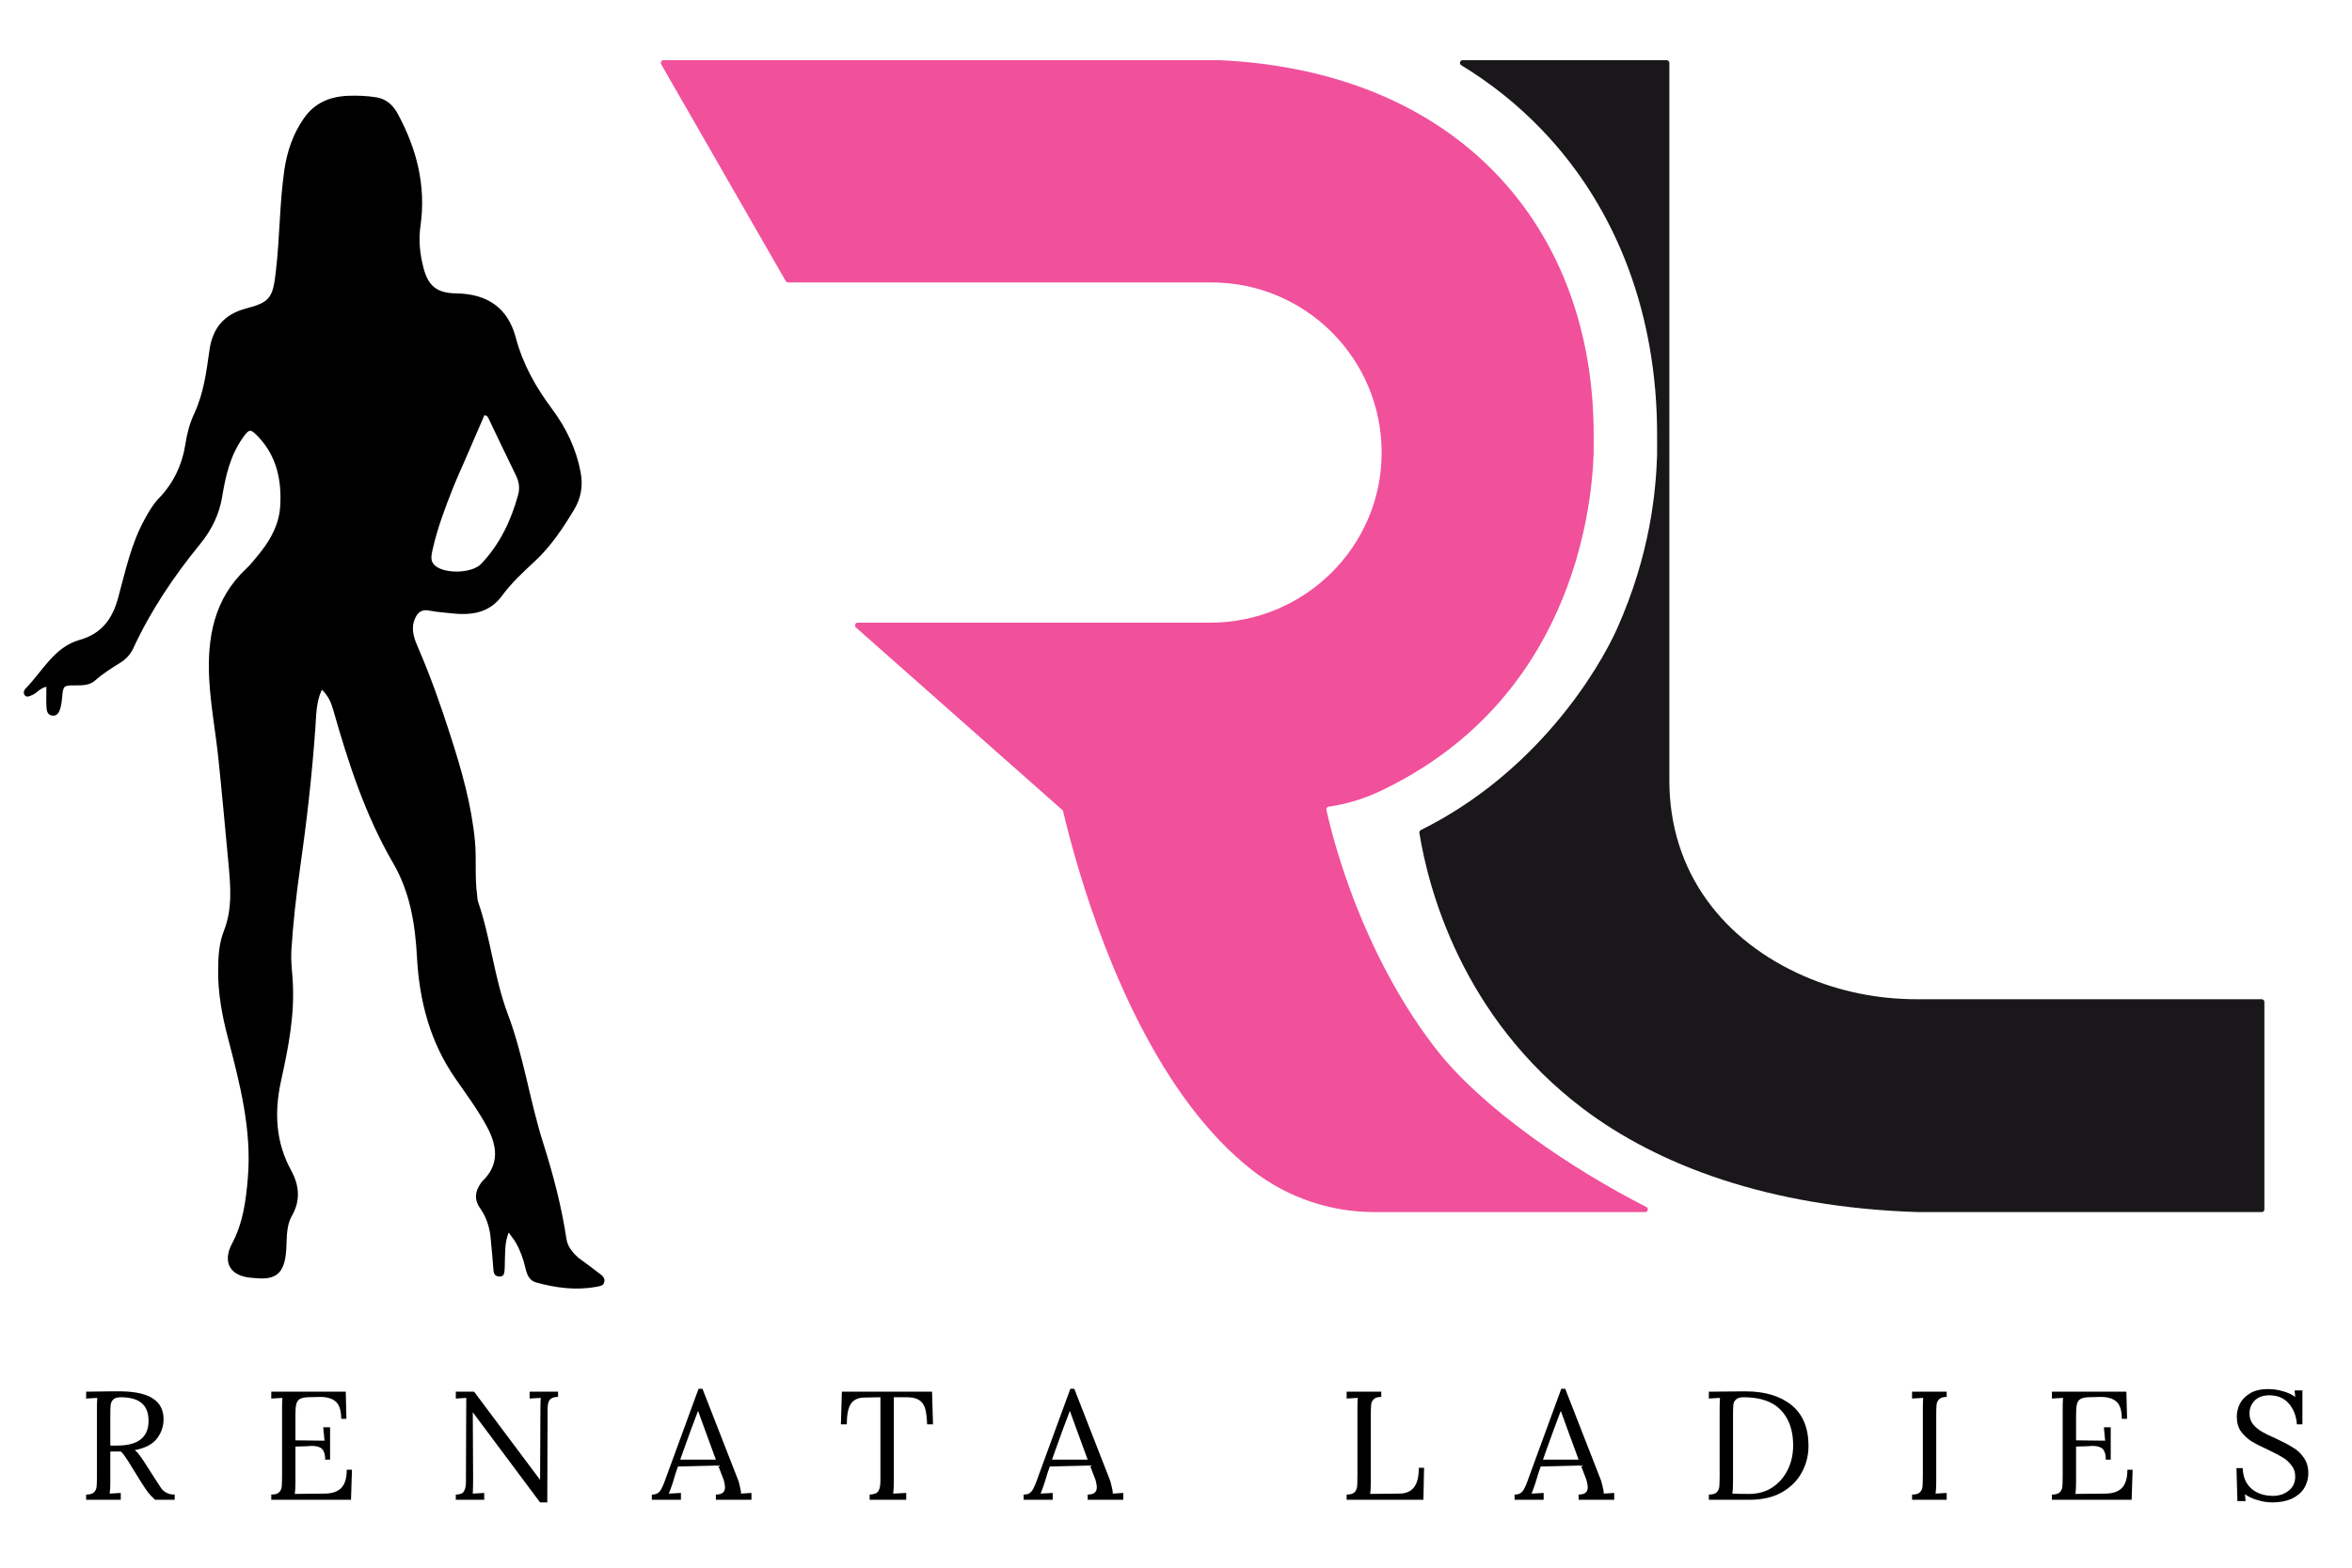
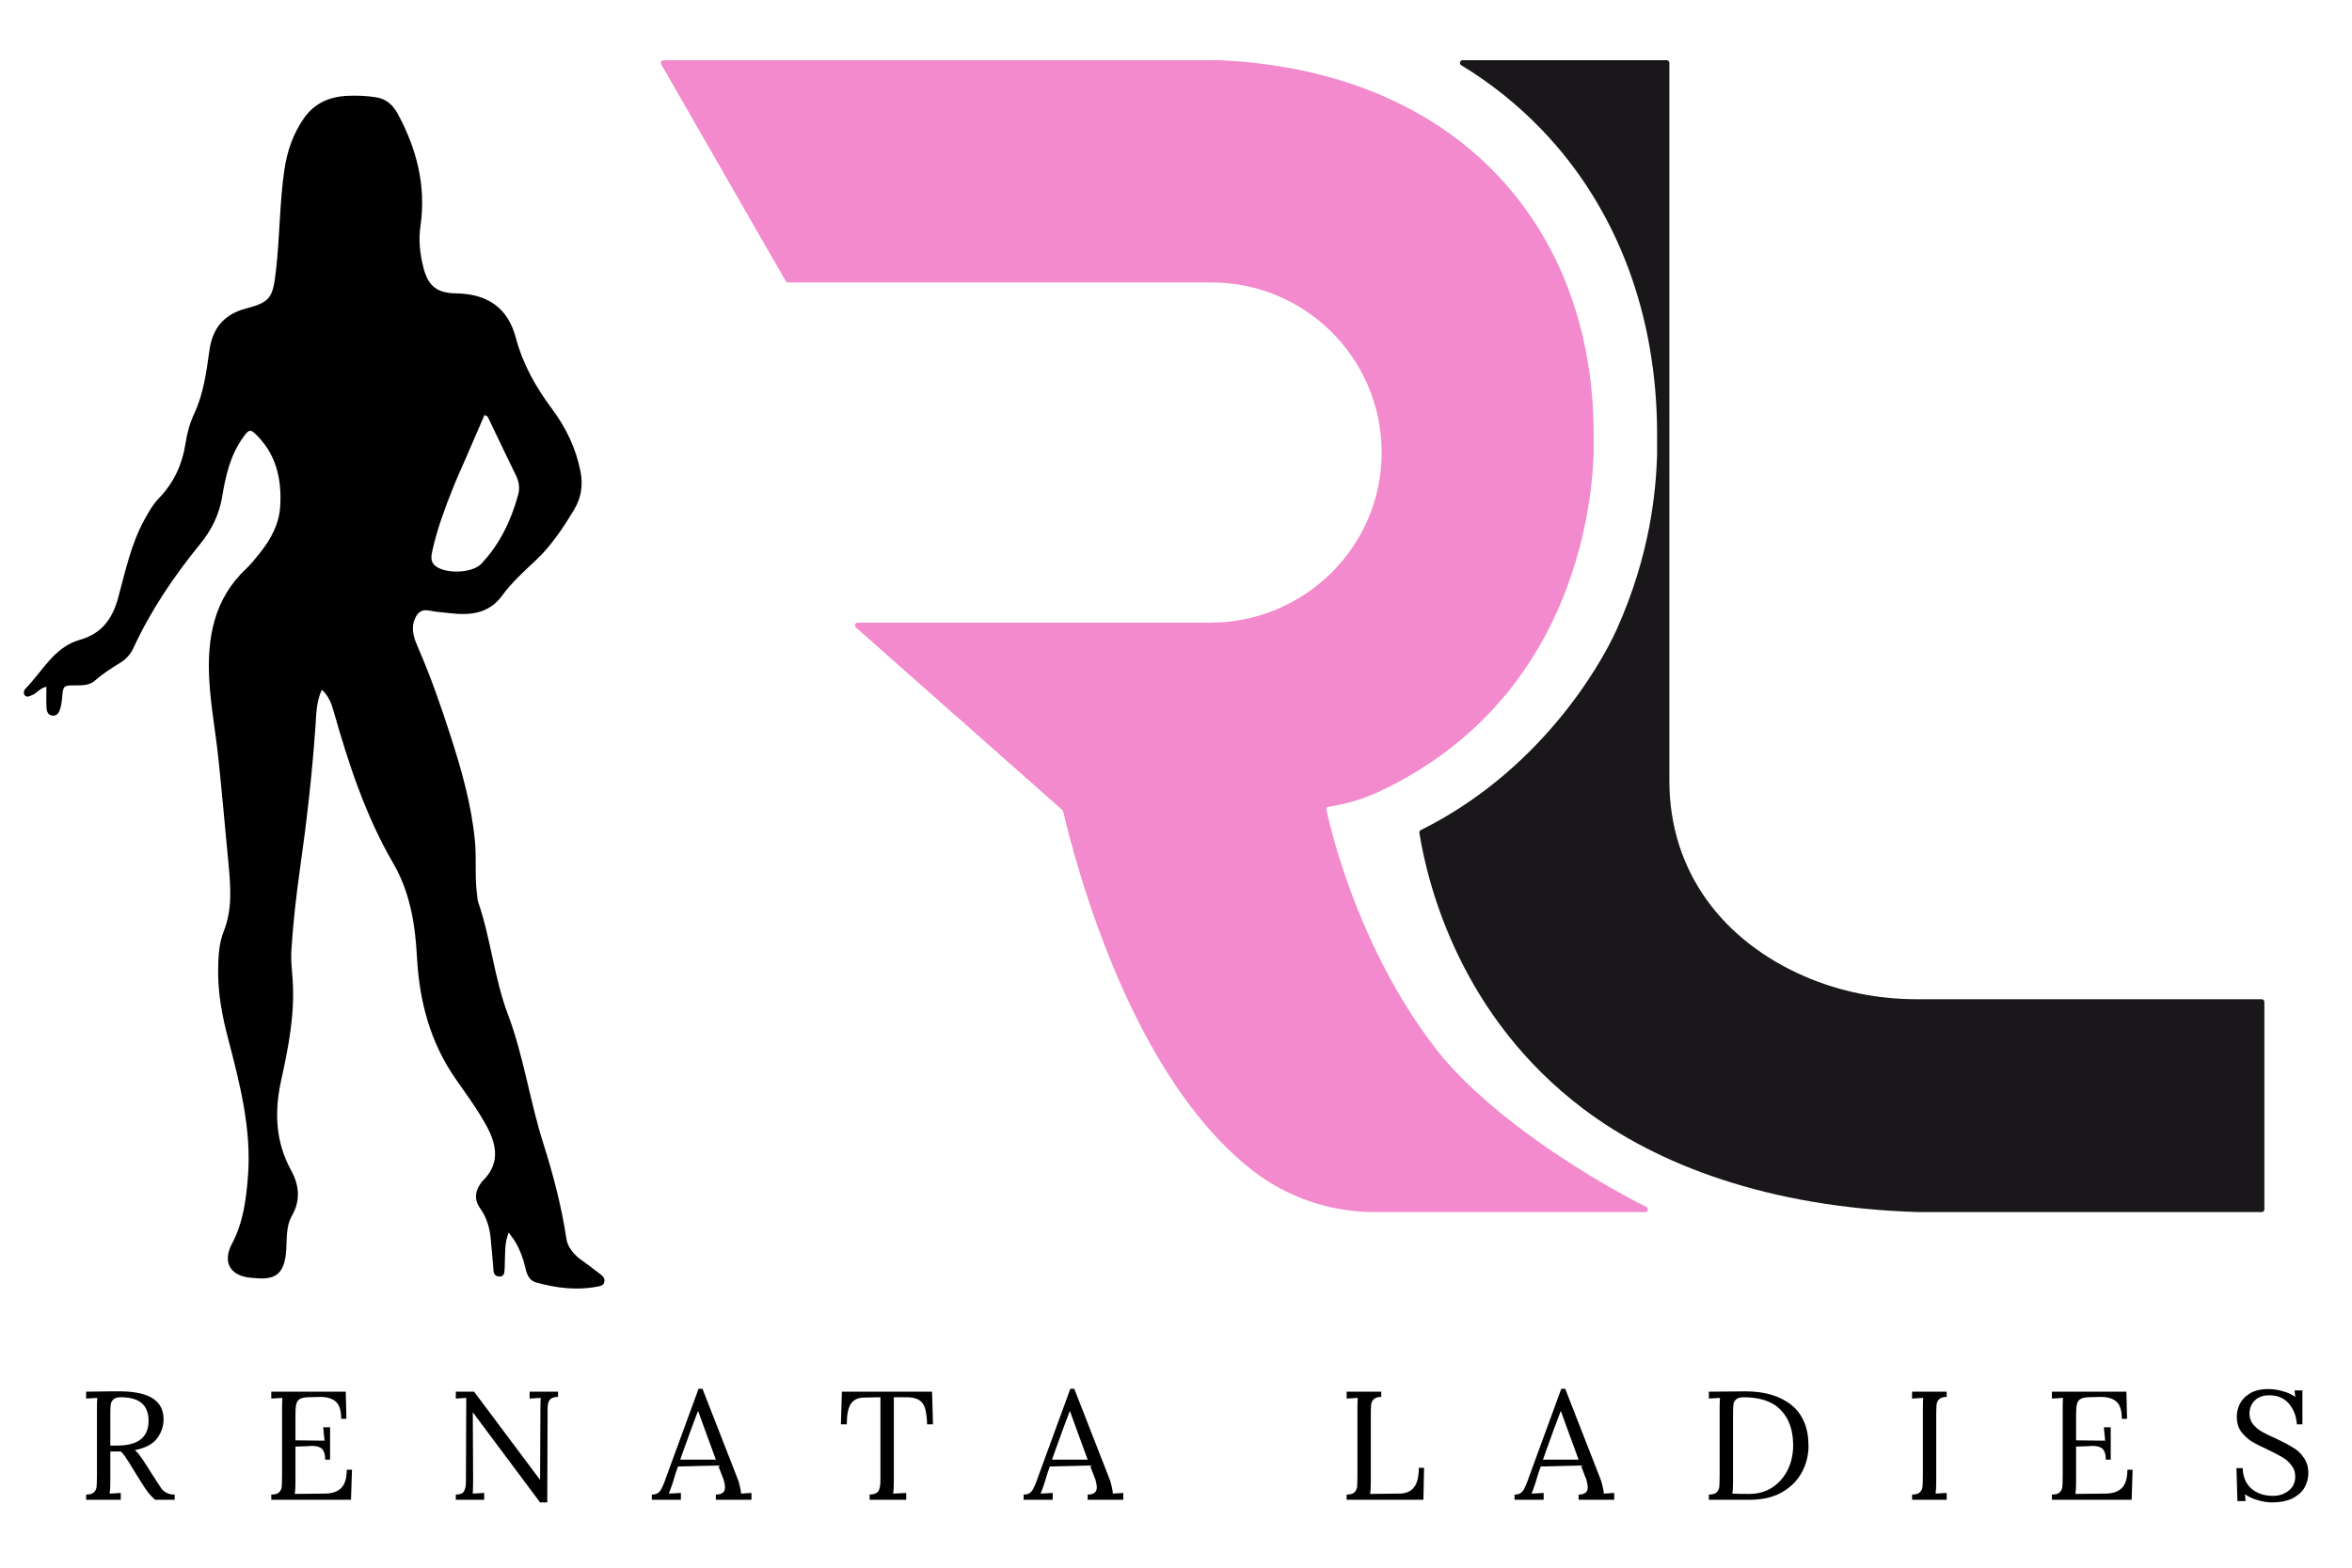
<svg xmlns="http://www.w3.org/2000/svg" width="150" zoomAndPan="magnify" viewBox="0 0 112.5 75" height="100" preserveAspectRatio="xMidYMid meet" version="1.0">
  <defs>
    <g />
    <clipPath id="9447f7d1ea">
      <path d="M 67.879 2.879 L 108.309 2.879 L 108.309 58 L 67.879 58 Z M 67.879 2.879 " clip-rule="nonzero" />
    </clipPath>
    <clipPath id="82d3719a28">
      <path d="M 108.309 47.934 L 108.309 57.859 C 108.309 57.93 108.254 57.988 108.18 57.988 L 91.777 57.988 C 84.551 57.77 79.25 55.703 75.73 53.047 C 69.902 48.645 68.312 42.461 67.891 39.848 C 67.883 39.793 67.91 39.738 67.961 39.711 C 73.527 36.949 76.465 32.043 77.348 30.074 C 78.953 26.477 79.203 23.477 79.262 21.781 L 79.262 20.785 C 79.262 17.957 78.797 15.277 77.883 12.828 C 76.945 10.32 75.559 8.098 73.758 6.219 C 72.613 5.023 71.32 3.988 69.895 3.121 C 69.781 3.051 69.832 2.879 69.961 2.879 L 79.715 2.879 C 79.789 2.879 79.848 2.938 79.848 3.008 L 79.848 37.336 C 79.848 41.734 82.434 45.02 86.309 46.707 C 88 47.441 89.832 47.805 91.68 47.805 L 108.18 47.805 C 108.254 47.805 108.309 47.863 108.309 47.934 " clip-rule="nonzero" />
    </clipPath>
    <clipPath id="6fff84aaa2">
      <path d="M 0.879 0.879 L 41.309 0.879 L 41.309 56 L 0.879 56 Z M 0.879 0.879 " clip-rule="nonzero" />
    </clipPath>
    <clipPath id="b9660db865">
      <path d="M 41.309 45.934 L 41.309 55.859 C 41.309 55.93 41.254 55.988 41.18 55.988 L 24.777 55.988 C 17.551 55.77 12.25 53.703 8.73 51.047 C 2.902 46.645 1.312 40.461 0.891 37.848 C 0.883 37.793 0.91 37.738 0.961 37.711 C 6.527 34.949 9.465 30.043 10.348 28.074 C 11.953 24.477 12.203 21.477 12.262 19.781 L 12.262 18.785 C 12.262 15.957 11.797 13.277 10.883 10.828 C 9.945 8.32 8.559 6.098 6.758 4.219 C 5.613 3.023 4.32 1.988 2.895 1.121 C 2.781 1.051 2.832 0.879 2.961 0.879 L 12.715 0.879 C 12.789 0.879 12.848 0.938 12.848 1.008 L 12.848 35.336 C 12.848 39.734 15.434 43.02 19.309 44.707 C 21 45.441 22.832 45.805 24.68 45.805 L 41.18 45.805 C 41.254 45.805 41.309 45.863 41.309 45.934 " clip-rule="nonzero" />
    </clipPath>
    <clipPath id="3cd63eb6ee">
      <rect x="0" width="42" y="0" height="56" />
    </clipPath>
    <clipPath id="6b12f62765">
      <path d="M 31.578 2.879 L 78.828 2.879 L 78.828 58 L 31.578 58 Z M 31.578 2.879 " clip-rule="nonzero" />
    </clipPath>
    <clipPath id="a6c5b6b921">
      <path d="M 78.688 57.988 L 65.746 57.988 C 63.629 57.988 61.566 57.289 59.895 55.984 C 55.488 52.547 52.902 45.922 51.637 41.723 C 51.266 40.504 51.012 39.492 50.852 38.816 C 50.848 38.793 50.832 38.77 50.812 38.75 L 40.941 30.02 C 40.852 29.938 40.906 29.789 41.027 29.789 L 57.887 29.789 C 62.383 29.789 66.074 26.172 66.086 21.676 C 66.094 19.418 65.18 17.371 63.703 15.895 C 62.227 14.422 60.195 13.512 57.945 13.512 L 37.695 13.512 C 37.648 13.512 37.605 13.484 37.582 13.445 L 31.625 3.074 C 31.578 2.988 31.641 2.879 31.738 2.879 L 58.32 2.879 C 69.77 3.402 76.227 10.895 76.227 20.785 L 76.227 21.684 C 76.133 24.547 75.098 33.531 66.035 37.84 C 65.246 38.215 64.41 38.469 63.551 38.594 C 63.477 38.605 63.426 38.676 63.445 38.75 C 63.621 39.543 63.863 40.434 64.172 41.383 C 65.062 44.137 66.52 47.387 68.66 50.152 C 70.871 53.016 75.188 55.938 78.746 57.742 C 78.871 57.805 78.824 57.988 78.688 57.988 " clip-rule="nonzero" />
    </clipPath>
    <clipPath id="9e91a0a3d8">
      <path d="M 0.578 0.879 L 47.828 0.879 L 47.828 56 L 0.578 56 Z M 0.578 0.879 " clip-rule="nonzero" />
    </clipPath>
    <clipPath id="5a6bf0dfc1">
      <path d="M 47.688 55.988 L 34.746 55.988 C 32.629 55.988 30.566 55.289 28.895 53.984 C 24.488 50.547 21.902 43.922 20.637 39.723 C 20.266 38.504 20.012 37.492 19.852 36.816 C 19.848 36.793 19.832 36.77 19.812 36.75 L 9.941 28.02 C 9.852 27.938 9.906 27.789 10.027 27.789 L 26.887 27.789 C 31.383 27.789 35.074 24.172 35.086 19.676 C 35.094 17.418 34.18 15.371 32.703 13.895 C 31.227 12.422 29.195 11.512 26.945 11.512 L 6.695 11.512 C 6.648 11.512 6.605 11.484 6.582 11.445 L 0.625 1.074 C 0.578 0.988 0.641 0.879 0.738 0.879 L 27.32 0.879 C 38.77 1.402 45.227 8.895 45.227 18.785 L 45.227 19.684 C 45.133 22.547 44.098 31.531 35.035 35.84 C 34.246 36.215 33.41 36.469 32.551 36.594 C 32.477 36.605 32.426 36.676 32.445 36.75 C 32.621 37.543 32.863 38.434 33.172 39.383 C 34.062 42.137 35.52 45.387 37.66 48.152 C 39.871 51.016 44.188 53.938 47.746 55.742 C 47.871 55.805 47.824 55.988 47.688 55.988 " clip-rule="nonzero" />
    </clipPath>
    <clipPath id="c662035361">
      <rect x="0" width="48" y="0" height="56" />
    </clipPath>
    <clipPath id="51acbc0516">
      <rect x="0" width="109" y="0" height="10" />
    </clipPath>
  </defs>
  <g clip-path="url(#9447f7d1ea)">
    <g clip-path="url(#82d3719a28)">
      <g transform="matrix(1, 0, 0, 1, 67, 2)">
        <g clip-path="url(#3cd63eb6ee)">
          <g clip-path="url(#6fff84aaa2)">
            <g clip-path="url(#b9660db865)">
              <path fill="#191719" d="M -35.543 0.727 L 41.465 0.727 L 41.465 56.141 L -35.543 56.141 Z M -35.543 0.727 " fill-opacity="1" fill-rule="nonzero" />
            </g>
          </g>
        </g>
      </g>
    </g>
  </g>
  <g clip-path="url(#6b12f62765)">
    <g clip-path="url(#a6c5b6b921)">
      <g transform="matrix(1, 0, 0, 1, 31, 2)">
        <g clip-path="url(#c662035361)">
          <g clip-path="url(#9e91a0a3d8)">
            <g clip-path="url(#5a6bf0dfc1)">
-               <path fill="#f1509b" d="M 0.457 0.727 L 77.465 0.727 L 77.465 56.141 L 0.457 56.141 Z M 0.457 0.727 " fill-opacity="1" fill-rule="nonzero" />
+               <path fill="#F28ACD" d="M 0.457 0.727 L 77.465 0.727 L 77.465 56.141 L 0.457 56.141 Z M 0.457 0.727 " fill-opacity="1" fill-rule="nonzero" />
            </g>
          </g>
        </g>
      </g>
    </g>
  </g>
  <path fill="#000000" d="M 27.652 60.164 C 28.012 60.43 28.352 60.672 28.68 60.93 C 28.812 61.027 28.957 61.148 28.902 61.344 C 28.852 61.523 28.672 61.535 28.527 61.562 C 27.551 61.742 26.594 61.617 25.648 61.355 C 25.301 61.262 25.199 60.957 25.129 60.652 C 25.031 60.23 24.887 59.824 24.668 59.445 C 24.582 59.293 24.465 59.156 24.332 58.965 C 24.137 59.449 24.168 59.895 24.148 60.332 C 24.145 60.488 24.145 60.641 24.133 60.793 C 24.121 60.941 24.078 61.078 23.891 61.07 C 23.711 61.066 23.621 60.973 23.605 60.785 C 23.562 60.242 23.516 59.699 23.461 59.16 C 23.406 58.664 23.246 58.199 22.961 57.797 C 22.664 57.371 22.73 56.988 23.004 56.598 C 23.027 56.566 23.051 56.527 23.082 56.5 C 23.91 55.695 23.777 54.809 23.289 53.898 C 22.859 53.098 22.316 52.367 21.801 51.625 C 20.578 49.875 20.059 47.902 19.945 45.805 C 19.863 44.223 19.613 42.684 18.809 41.301 C 17.477 39.012 16.668 36.523 15.949 33.996 C 15.848 33.637 15.711 33.289 15.395 32.996 C 15.109 33.609 15.129 34.246 15.082 34.859 C 14.922 37.09 14.672 39.305 14.355 41.516 C 14.168 42.84 14.016 44.172 13.934 45.512 C 13.91 45.953 13.965 46.402 13.996 46.848 C 14.113 48.5 13.797 50.105 13.445 51.699 C 13.117 53.199 13.176 54.629 13.93 56.004 C 14.309 56.695 14.387 57.422 13.965 58.16 C 13.641 58.727 13.746 59.387 13.672 60.008 C 13.566 60.902 13.191 61.23 12.289 61.152 C 12.207 61.145 12.121 61.141 12.039 61.133 C 11.016 61.059 10.621 60.398 11.098 59.496 C 11.625 58.508 11.766 57.434 11.855 56.348 C 12.047 54.051 11.477 51.859 10.906 49.668 C 10.625 48.602 10.422 47.52 10.434 46.406 C 10.438 45.77 10.473 45.133 10.703 44.551 C 11.129 43.477 11.027 42.387 10.926 41.285 C 10.766 39.605 10.617 37.922 10.441 36.242 C 10.309 34.996 10.074 33.754 10.008 32.504 C 9.902 30.523 10.23 28.656 11.773 27.211 C 12.023 26.973 12.238 26.695 12.457 26.422 C 12.969 25.777 13.352 25.055 13.402 24.223 C 13.48 22.988 13.238 21.828 12.352 20.895 C 11.969 20.496 11.918 20.516 11.609 20.953 C 11.008 21.801 10.789 22.781 10.625 23.773 C 10.48 24.633 10.117 25.359 9.578 26.02 C 8.324 27.559 7.215 29.195 6.379 31.008 C 6.242 31.305 6.027 31.539 5.746 31.711 C 5.332 31.969 4.922 32.223 4.555 32.551 C 4.301 32.777 3.977 32.793 3.652 32.789 C 3.02 32.785 3.023 32.789 2.969 33.402 C 2.953 33.57 2.93 33.738 2.883 33.898 C 2.828 34.074 2.742 34.254 2.52 34.238 C 2.285 34.223 2.234 34.027 2.223 33.844 C 2.207 33.527 2.219 33.211 2.219 32.855 C 1.895 32.922 1.758 33.176 1.527 33.258 C 1.414 33.301 1.285 33.387 1.184 33.262 C 1.102 33.16 1.145 33.023 1.215 32.949 C 2.035 32.121 2.582 30.961 3.809 30.613 C 4.852 30.32 5.367 29.629 5.648 28.613 C 5.996 27.336 6.266 26.027 6.914 24.852 C 7.109 24.496 7.309 24.141 7.59 23.848 C 8.316 23.102 8.723 22.207 8.879 21.184 C 8.953 20.699 9.086 20.227 9.293 19.781 C 9.742 18.82 9.875 17.777 10.02 16.742 C 10.172 15.688 10.727 15.031 11.77 14.758 C 12.934 14.457 13.051 14.23 13.195 12.98 C 13.387 11.359 13.367 9.723 13.605 8.105 C 13.738 7.223 14.02 6.402 14.531 5.664 C 15.055 4.91 15.797 4.613 16.676 4.582 C 17.121 4.566 17.566 4.586 18.004 4.656 C 18.48 4.734 18.801 5.031 19.023 5.441 C 19.93 7.117 20.387 8.883 20.113 10.801 C 20.012 11.488 20.086 12.168 20.262 12.836 C 20.492 13.703 20.918 14.02 21.812 14.035 C 23.309 14.059 24.293 14.715 24.676 16.168 C 25.016 17.445 25.633 18.527 26.406 19.566 C 27.078 20.469 27.562 21.469 27.773 22.594 C 27.891 23.227 27.797 23.82 27.469 24.367 C 26.93 25.266 26.352 26.137 25.578 26.855 C 25.027 27.367 24.469 27.879 24.023 28.488 C 23.379 29.371 22.488 29.445 21.527 29.336 C 21.195 29.297 20.863 29.277 20.535 29.211 C 20.156 29.133 19.957 29.316 19.832 29.637 C 19.633 30.141 19.832 30.605 20.027 31.051 C 20.602 32.383 21.082 33.75 21.527 35.133 C 22.07 36.809 22.555 38.496 22.719 40.258 C 22.797 41.105 22.703 41.961 22.82 42.809 C 22.836 42.918 22.832 43.035 22.867 43.141 C 23.48 44.906 23.633 46.785 24.301 48.547 C 25.051 50.543 25.344 52.684 25.992 54.719 C 26.465 56.207 26.859 57.719 27.094 59.27 C 27.148 59.633 27.371 59.902 27.652 60.164 M 22.297 21.883 C 22.086 22.371 21.863 22.852 21.668 23.344 C 21.285 24.305 20.922 25.273 20.695 26.281 C 20.641 26.539 20.559 26.816 20.781 27.035 C 21.238 27.473 22.574 27.438 23.016 26.977 C 23.902 26.043 24.438 24.922 24.777 23.695 C 24.875 23.348 24.828 23.043 24.672 22.73 C 24.234 21.84 23.812 20.945 23.383 20.051 C 23.348 19.977 23.328 19.891 23.172 19.859 C 22.891 20.508 22.605 21.168 22.297 21.883 Z M 22.297 21.883 " fill-opacity="1" fill-rule="nonzero" />
  <g transform="matrix(1, 0, 0, 1, 3, 64)">
    <g clip-path="url(#51acbc0516)">
      <g fill="#000000" fill-opacity="1">
        <g transform="translate(0.714576, 7.751995)">
          <g>
            <path d="M 0.406 -0.25 C 0.582 -0.25 0.707 -0.285 0.781 -0.359 C 0.852 -0.43 0.895 -0.52 0.906 -0.625 C 0.914 -0.727 0.922 -0.906 0.922 -1.156 L 0.922 -4.344 C 0.922 -4.551 0.926 -4.727 0.938 -4.875 L 0.406 -4.844 L 0.406 -5.172 C 0.914 -5.18 1.301 -5.188 1.562 -5.188 C 1.801 -5.188 1.977 -5.188 2.094 -5.188 C 2.789 -5.176 3.301 -5.055 3.625 -4.828 C 3.945 -4.609 4.109 -4.285 4.109 -3.859 C 4.109 -3.516 4.004 -3.207 3.797 -2.938 C 3.598 -2.664 3.242 -2.477 2.734 -2.375 C 2.816 -2.312 2.891 -2.234 2.953 -2.141 C 3.023 -2.055 3.117 -1.922 3.234 -1.734 L 3.734 -0.953 C 3.848 -0.773 3.938 -0.641 4 -0.547 C 4.07 -0.453 4.16 -0.379 4.266 -0.328 C 4.367 -0.273 4.492 -0.25 4.641 -0.25 L 4.641 0 L 3.703 0 C 3.578 -0.113 3.469 -0.227 3.375 -0.344 C 3.281 -0.469 3.172 -0.629 3.047 -0.828 L 2.562 -1.609 L 2.469 -1.766 C 2.383 -1.898 2.312 -2.008 2.25 -2.094 C 2.195 -2.176 2.133 -2.25 2.062 -2.312 C 2.02 -2.312 1.953 -2.312 1.859 -2.312 C 1.723 -2.312 1.625 -2.312 1.562 -2.312 L 1.562 -0.875 C 1.562 -0.613 1.551 -0.422 1.531 -0.297 L 2.062 -0.328 L 2.062 0 L 0.406 0 Z M 1.891 -2.594 C 2.891 -2.594 3.391 -2.988 3.391 -3.781 C 3.391 -4.156 3.281 -4.438 3.062 -4.625 C 2.844 -4.812 2.508 -4.906 2.062 -4.906 C 1.895 -4.906 1.773 -4.867 1.703 -4.797 C 1.629 -4.723 1.586 -4.633 1.578 -4.531 C 1.566 -4.438 1.562 -4.266 1.562 -4.016 L 1.562 -2.594 C 1.707 -2.594 1.816 -2.594 1.891 -2.594 Z M 1.891 -2.594 " />
          </g>
        </g>
      </g>
      <g fill="#000000" fill-opacity="1">
        <g transform="translate(9.569454, 7.751995)">
          <g>
            <path d="M 0.406 -0.25 C 0.582 -0.25 0.707 -0.285 0.781 -0.359 C 0.852 -0.43 0.895 -0.52 0.906 -0.625 C 0.914 -0.727 0.922 -0.906 0.922 -1.156 L 0.922 -4.344 C 0.922 -4.551 0.926 -4.727 0.938 -4.875 L 0.406 -4.844 L 0.406 -5.172 L 3.969 -5.172 L 4 -3.875 L 3.75 -3.875 C 3.75 -4.281 3.66 -4.555 3.484 -4.703 C 3.316 -4.848 3.07 -4.922 2.75 -4.922 L 2.125 -4.906 C 1.945 -4.895 1.816 -4.859 1.734 -4.797 C 1.66 -4.734 1.613 -4.645 1.594 -4.531 C 1.57 -4.426 1.562 -4.254 1.562 -4.016 L 1.562 -2.844 L 2.953 -2.828 L 2.891 -3.469 L 3.219 -3.469 L 3.219 -1.922 L 2.984 -1.922 C 2.984 -2.098 2.957 -2.234 2.906 -2.328 C 2.863 -2.422 2.797 -2.484 2.703 -2.516 C 2.617 -2.555 2.492 -2.578 2.328 -2.578 L 2.094 -2.562 L 1.562 -2.547 L 1.562 -0.844 C 1.562 -0.594 1.551 -0.406 1.531 -0.281 L 2.953 -0.297 C 3.297 -0.297 3.555 -0.379 3.734 -0.547 C 3.922 -0.723 4.016 -1.02 4.016 -1.438 L 4.266 -1.438 L 4.219 0 L 0.406 0 Z M 0.406 -0.25 " />
          </g>
        </g>
      </g>
      <g fill="#000000" fill-opacity="1">
        <g transform="translate(18.37998, 7.751995)">
          <g>
            <path d="M 1.234 -4.188 L 1.25 -1.031 C 1.25 -0.695 1.242 -0.453 1.234 -0.297 L 1.781 -0.328 L 1.781 0 L 0.422 0 L 0.422 -0.25 C 0.617 -0.25 0.75 -0.301 0.812 -0.406 C 0.875 -0.52 0.906 -0.66 0.906 -0.828 L 0.922 -4.875 L 0.422 -4.844 L 0.422 -5.172 L 1.297 -5.172 L 4.453 -0.953 L 4.469 -4.344 C 4.469 -4.551 4.473 -4.727 4.484 -4.875 L 3.953 -4.844 L 3.953 -5.172 L 5.312 -5.172 L 5.312 -4.922 C 5.164 -4.922 5.055 -4.895 4.984 -4.844 C 4.91 -4.789 4.863 -4.719 4.844 -4.625 C 4.82 -4.539 4.812 -4.426 4.812 -4.281 L 4.812 -4.016 L 4.797 0.125 L 4.453 0.125 Z M 1.234 -4.188 " />
          </g>
        </g>
      </g>
      <g fill="#000000" fill-opacity="1">
        <g transform="translate(28.22531, 7.751995)">
          <g>
            <path d="M -0.047 -0.25 C 0.078 -0.25 0.176 -0.273 0.25 -0.328 C 0.32 -0.379 0.379 -0.453 0.422 -0.547 C 0.473 -0.641 0.531 -0.773 0.594 -0.953 L 0.672 -1.172 L 2.188 -5.312 L 2.375 -5.312 L 4.016 -1.109 C 4.078 -0.973 4.125 -0.828 4.156 -0.672 C 4.195 -0.516 4.219 -0.391 4.219 -0.297 L 4.719 -0.328 L 4.719 0 L 3.016 0 L 3.016 -0.25 C 3.305 -0.25 3.453 -0.363 3.453 -0.594 C 3.453 -0.688 3.43 -0.805 3.391 -0.953 L 3.125 -1.641 L 1.203 -1.594 C 1.129 -1.395 1.047 -1.133 0.953 -0.812 C 0.898 -0.645 0.836 -0.473 0.766 -0.297 L 1.344 -0.328 L 1.344 0 L -0.047 0 Z M 3.016 -1.922 L 2.5 -3.328 L 2.172 -4.234 L 2.156 -4.234 L 1.844 -3.406 L 1.438 -2.281 L 1.312 -1.922 Z M 3.016 -1.922 " />
          </g>
        </g>
      </g>
      <g fill="#000000" fill-opacity="1">
        <g transform="translate(37.0654, 7.751995)">
          <g>
            <path d="M 1.531 -0.25 C 1.75 -0.258 1.891 -0.316 1.953 -0.422 C 2.016 -0.523 2.047 -0.691 2.047 -0.922 L 2.047 -4.906 L 1.281 -4.891 C 0.977 -4.891 0.758 -4.785 0.625 -4.578 C 0.5 -4.379 0.438 -4.055 0.438 -3.609 L 0.156 -3.609 L 0.203 -5.172 L 4.516 -5.172 L 4.562 -3.609 L 4.281 -3.609 C 4.27 -3.922 4.238 -4.172 4.188 -4.359 C 4.133 -4.547 4.039 -4.68 3.906 -4.766 C 3.77 -4.859 3.57 -4.906 3.312 -4.906 L 2.688 -4.906 L 2.688 -0.875 C 2.688 -0.613 2.676 -0.422 2.656 -0.297 L 3.281 -0.328 L 3.281 0 L 1.531 0 Z M 1.531 -0.25 " />
          </g>
        </g>
      </g>
      <g fill="#000000" fill-opacity="1">
        <g transform="translate(46.00898, 7.751995)">
          <g>
            <path d="M -0.047 -0.25 C 0.078 -0.25 0.176 -0.273 0.25 -0.328 C 0.32 -0.379 0.379 -0.453 0.422 -0.547 C 0.473 -0.641 0.531 -0.773 0.594 -0.953 L 0.672 -1.172 L 2.188 -5.312 L 2.375 -5.312 L 4.016 -1.109 C 4.078 -0.973 4.125 -0.828 4.156 -0.672 C 4.195 -0.516 4.219 -0.391 4.219 -0.297 L 4.719 -0.328 L 4.719 0 L 3.016 0 L 3.016 -0.25 C 3.305 -0.25 3.453 -0.363 3.453 -0.594 C 3.453 -0.688 3.43 -0.805 3.391 -0.953 L 3.125 -1.641 L 1.203 -1.594 C 1.129 -1.395 1.047 -1.133 0.953 -0.812 C 0.898 -0.645 0.836 -0.473 0.766 -0.297 L 1.344 -0.328 L 1.344 0 L -0.047 0 Z M 3.016 -1.922 L 2.5 -3.328 L 2.172 -4.234 L 2.156 -4.234 L 1.844 -3.406 L 1.438 -2.281 L 1.312 -1.922 Z M 3.016 -1.922 " />
          </g>
        </g>
      </g>
      <g fill="#000000" fill-opacity="1">
        <g transform="translate(54.84907, 7.751995)">
          <g />
        </g>
      </g>
      <g fill="#000000" fill-opacity="1">
        <g transform="translate(61.0061, 7.751995)">
          <g>
            <path d="M 0.406 -0.25 C 0.582 -0.25 0.707 -0.285 0.781 -0.359 C 0.852 -0.43 0.895 -0.52 0.906 -0.625 C 0.914 -0.727 0.922 -0.906 0.922 -1.156 L 0.922 -4.344 C 0.922 -4.551 0.926 -4.727 0.938 -4.875 L 0.406 -4.844 L 0.406 -5.172 L 2.062 -5.172 L 2.062 -4.922 C 1.895 -4.922 1.773 -4.883 1.703 -4.812 C 1.629 -4.738 1.586 -4.648 1.578 -4.547 C 1.566 -4.441 1.562 -4.266 1.562 -4.016 L 1.562 -0.844 C 1.562 -0.594 1.551 -0.406 1.531 -0.281 L 2.922 -0.297 C 3.234 -0.297 3.469 -0.395 3.625 -0.594 C 3.781 -0.789 3.859 -1.102 3.859 -1.531 L 4.109 -1.531 L 4.078 0 L 0.406 0 Z M 0.406 -0.25 " />
          </g>
        </g>
      </g>
      <g fill="#000000" fill-opacity="1">
        <g transform="translate(69.4914, 7.751995)">
          <g>
            <path d="M -0.047 -0.25 C 0.078 -0.25 0.176 -0.273 0.25 -0.328 C 0.32 -0.379 0.379 -0.453 0.422 -0.547 C 0.473 -0.641 0.531 -0.773 0.594 -0.953 L 0.672 -1.172 L 2.188 -5.312 L 2.375 -5.312 L 4.016 -1.109 C 4.078 -0.973 4.125 -0.828 4.156 -0.672 C 4.195 -0.516 4.219 -0.391 4.219 -0.297 L 4.719 -0.328 L 4.719 0 L 3.016 0 L 3.016 -0.25 C 3.305 -0.25 3.453 -0.363 3.453 -0.594 C 3.453 -0.688 3.43 -0.805 3.391 -0.953 L 3.125 -1.641 L 1.203 -1.594 C 1.129 -1.395 1.047 -1.133 0.953 -0.812 C 0.898 -0.645 0.836 -0.473 0.766 -0.297 L 1.344 -0.328 L 1.344 0 L -0.047 0 Z M 3.016 -1.922 L 2.5 -3.328 L 2.172 -4.234 L 2.156 -4.234 L 1.844 -3.406 L 1.438 -2.281 L 1.312 -1.922 Z M 3.016 -1.922 " />
          </g>
        </g>
      </g>
      <g fill="#000000" fill-opacity="1">
        <g transform="translate(78.33151, 7.751995)">
          <g>
            <path d="M 0.406 -0.25 C 0.582 -0.25 0.707 -0.285 0.781 -0.359 C 0.852 -0.43 0.895 -0.52 0.906 -0.625 C 0.914 -0.727 0.922 -0.906 0.922 -1.156 L 0.922 -4.344 C 0.922 -4.551 0.926 -4.727 0.938 -4.875 L 0.406 -4.844 L 0.406 -5.172 L 2.156 -5.188 C 3.082 -5.188 3.816 -4.969 4.359 -4.531 C 4.898 -4.094 5.172 -3.441 5.172 -2.578 C 5.172 -2.117 5.062 -1.691 4.844 -1.297 C 4.625 -0.898 4.301 -0.582 3.875 -0.344 C 3.457 -0.113 2.945 0 2.344 0 L 0.406 0 Z M 2.328 -0.281 C 2.742 -0.281 3.109 -0.379 3.422 -0.578 C 3.742 -0.785 3.992 -1.066 4.172 -1.422 C 4.348 -1.773 4.438 -2.172 4.438 -2.609 C 4.438 -3.328 4.238 -3.891 3.844 -4.297 C 3.457 -4.703 2.863 -4.906 2.062 -4.906 C 1.895 -4.906 1.773 -4.867 1.703 -4.797 C 1.629 -4.734 1.586 -4.648 1.578 -4.547 C 1.566 -4.441 1.562 -4.266 1.562 -4.016 L 1.562 -0.875 C 1.562 -0.613 1.551 -0.422 1.531 -0.297 C 1.707 -0.285 1.973 -0.281 2.328 -0.281 Z M 2.328 -0.281 " />
          </g>
        </g>
      </g>
      <g fill="#000000" fill-opacity="1">
        <g transform="translate(88.05117, 7.751995)">
          <g>
            <path d="M 0.406 -0.25 C 0.582 -0.25 0.707 -0.285 0.781 -0.359 C 0.852 -0.43 0.895 -0.52 0.906 -0.625 C 0.914 -0.727 0.922 -0.906 0.922 -1.156 L 0.922 -4.344 C 0.922 -4.551 0.926 -4.727 0.938 -4.875 L 0.406 -4.844 L 0.406 -5.172 L 2.062 -5.172 L 2.062 -4.922 C 1.895 -4.922 1.773 -4.883 1.703 -4.812 C 1.629 -4.738 1.586 -4.648 1.578 -4.547 C 1.566 -4.441 1.562 -4.266 1.562 -4.016 L 1.562 -0.875 C 1.562 -0.613 1.551 -0.422 1.531 -0.297 L 2.062 -0.328 L 2.062 0 L 0.406 0 Z M 0.406 -0.25 " />
          </g>
        </g>
      </g>
      <g fill="#000000" fill-opacity="1">
        <g transform="translate(94.74037, 7.751995)">
          <g>
            <path d="M 0.406 -0.25 C 0.582 -0.25 0.707 -0.285 0.781 -0.359 C 0.852 -0.43 0.895 -0.52 0.906 -0.625 C 0.914 -0.727 0.922 -0.906 0.922 -1.156 L 0.922 -4.344 C 0.922 -4.551 0.926 -4.727 0.938 -4.875 L 0.406 -4.844 L 0.406 -5.172 L 3.969 -5.172 L 4 -3.875 L 3.75 -3.875 C 3.75 -4.281 3.66 -4.555 3.484 -4.703 C 3.316 -4.848 3.07 -4.922 2.75 -4.922 L 2.125 -4.906 C 1.945 -4.895 1.816 -4.859 1.734 -4.797 C 1.66 -4.734 1.613 -4.645 1.594 -4.531 C 1.57 -4.426 1.562 -4.254 1.562 -4.016 L 1.562 -2.844 L 2.953 -2.828 L 2.891 -3.469 L 3.219 -3.469 L 3.219 -1.922 L 2.984 -1.922 C 2.984 -2.098 2.957 -2.234 2.906 -2.328 C 2.863 -2.422 2.797 -2.484 2.703 -2.516 C 2.617 -2.555 2.492 -2.578 2.328 -2.578 L 2.094 -2.562 L 1.562 -2.547 L 1.562 -0.844 C 1.562 -0.594 1.551 -0.406 1.531 -0.281 L 2.953 -0.297 C 3.297 -0.297 3.555 -0.379 3.734 -0.547 C 3.922 -0.723 4.016 -1.02 4.016 -1.438 L 4.266 -1.438 L 4.219 0 L 0.406 0 Z M 0.406 -0.25 " />
          </g>
        </g>
      </g>
      <g fill="#000000" fill-opacity="1">
        <g transform="translate(103.5509, 7.751995)">
          <g>
            <path d="M 2.141 0.125 C 1.898 0.125 1.664 0.086 1.438 0.016 C 1.207 -0.047 1.004 -0.141 0.828 -0.266 L 0.859 0.062 L 0.469 0.062 L 0.422 -1.516 L 0.719 -1.516 C 0.738 -1.086 0.879 -0.758 1.141 -0.531 C 1.41 -0.301 1.754 -0.188 2.172 -0.188 C 2.461 -0.188 2.711 -0.27 2.922 -0.438 C 3.129 -0.602 3.234 -0.828 3.234 -1.109 C 3.234 -1.328 3.172 -1.508 3.047 -1.656 C 2.93 -1.812 2.789 -1.938 2.625 -2.031 C 2.457 -2.133 2.227 -2.254 1.938 -2.391 C 1.602 -2.547 1.336 -2.68 1.141 -2.797 C 0.953 -2.922 0.785 -3.078 0.641 -3.266 C 0.504 -3.461 0.438 -3.703 0.438 -3.984 C 0.438 -4.18 0.484 -4.379 0.578 -4.578 C 0.672 -4.773 0.828 -4.941 1.047 -5.078 C 1.273 -5.223 1.57 -5.297 1.938 -5.297 C 2.164 -5.297 2.391 -5.266 2.609 -5.203 C 2.836 -5.148 3.047 -5.055 3.234 -4.922 L 3.203 -5.234 L 3.578 -5.234 L 3.578 -3.609 L 3.312 -3.609 C 3.289 -3.992 3.164 -4.32 2.938 -4.594 C 2.707 -4.863 2.395 -5 2 -5 C 1.695 -5 1.461 -4.914 1.297 -4.75 C 1.129 -4.582 1.047 -4.375 1.047 -4.125 C 1.047 -3.926 1.102 -3.754 1.219 -3.609 C 1.332 -3.473 1.469 -3.359 1.625 -3.266 C 1.789 -3.172 2.023 -3.055 2.328 -2.922 C 2.66 -2.766 2.926 -2.625 3.125 -2.5 C 3.332 -2.383 3.504 -2.223 3.641 -2.016 C 3.785 -1.816 3.859 -1.57 3.859 -1.281 C 3.859 -1.008 3.789 -0.766 3.656 -0.547 C 3.52 -0.336 3.32 -0.172 3.062 -0.047 C 2.801 0.066 2.492 0.125 2.141 0.125 Z M 2.141 0.125 " />
          </g>
        </g>
      </g>
    </g>
  </g>
</svg>
